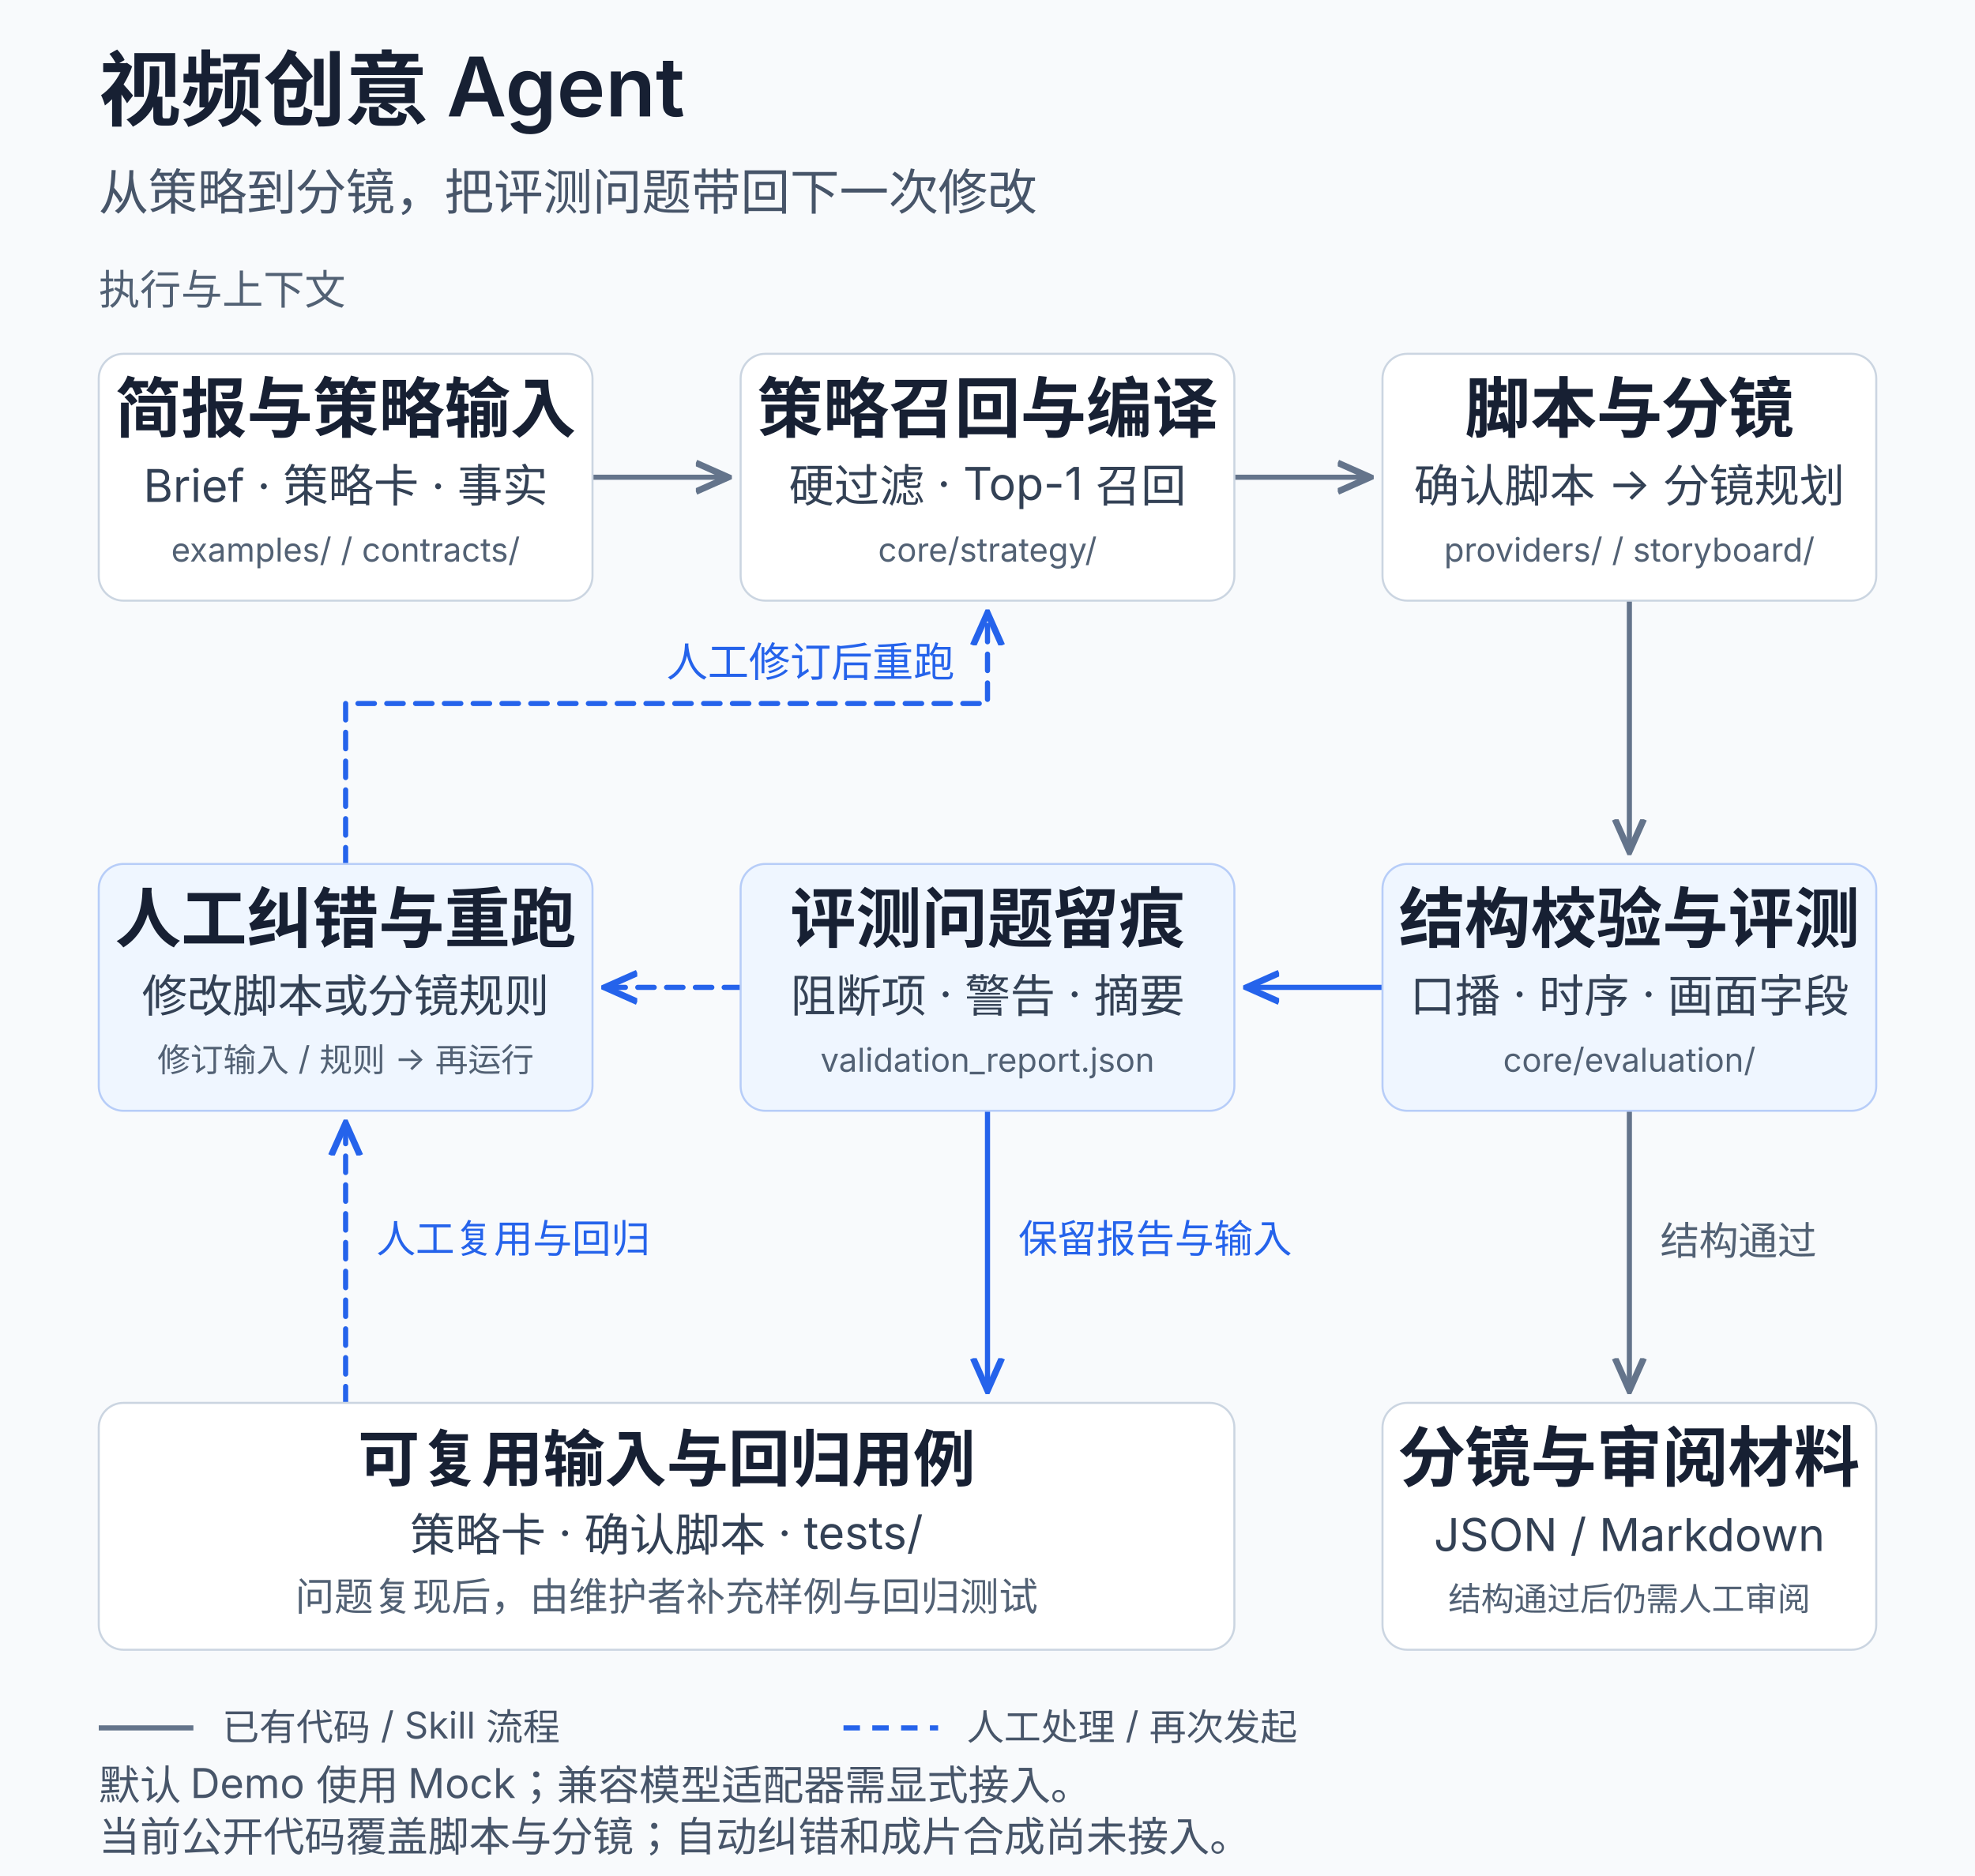
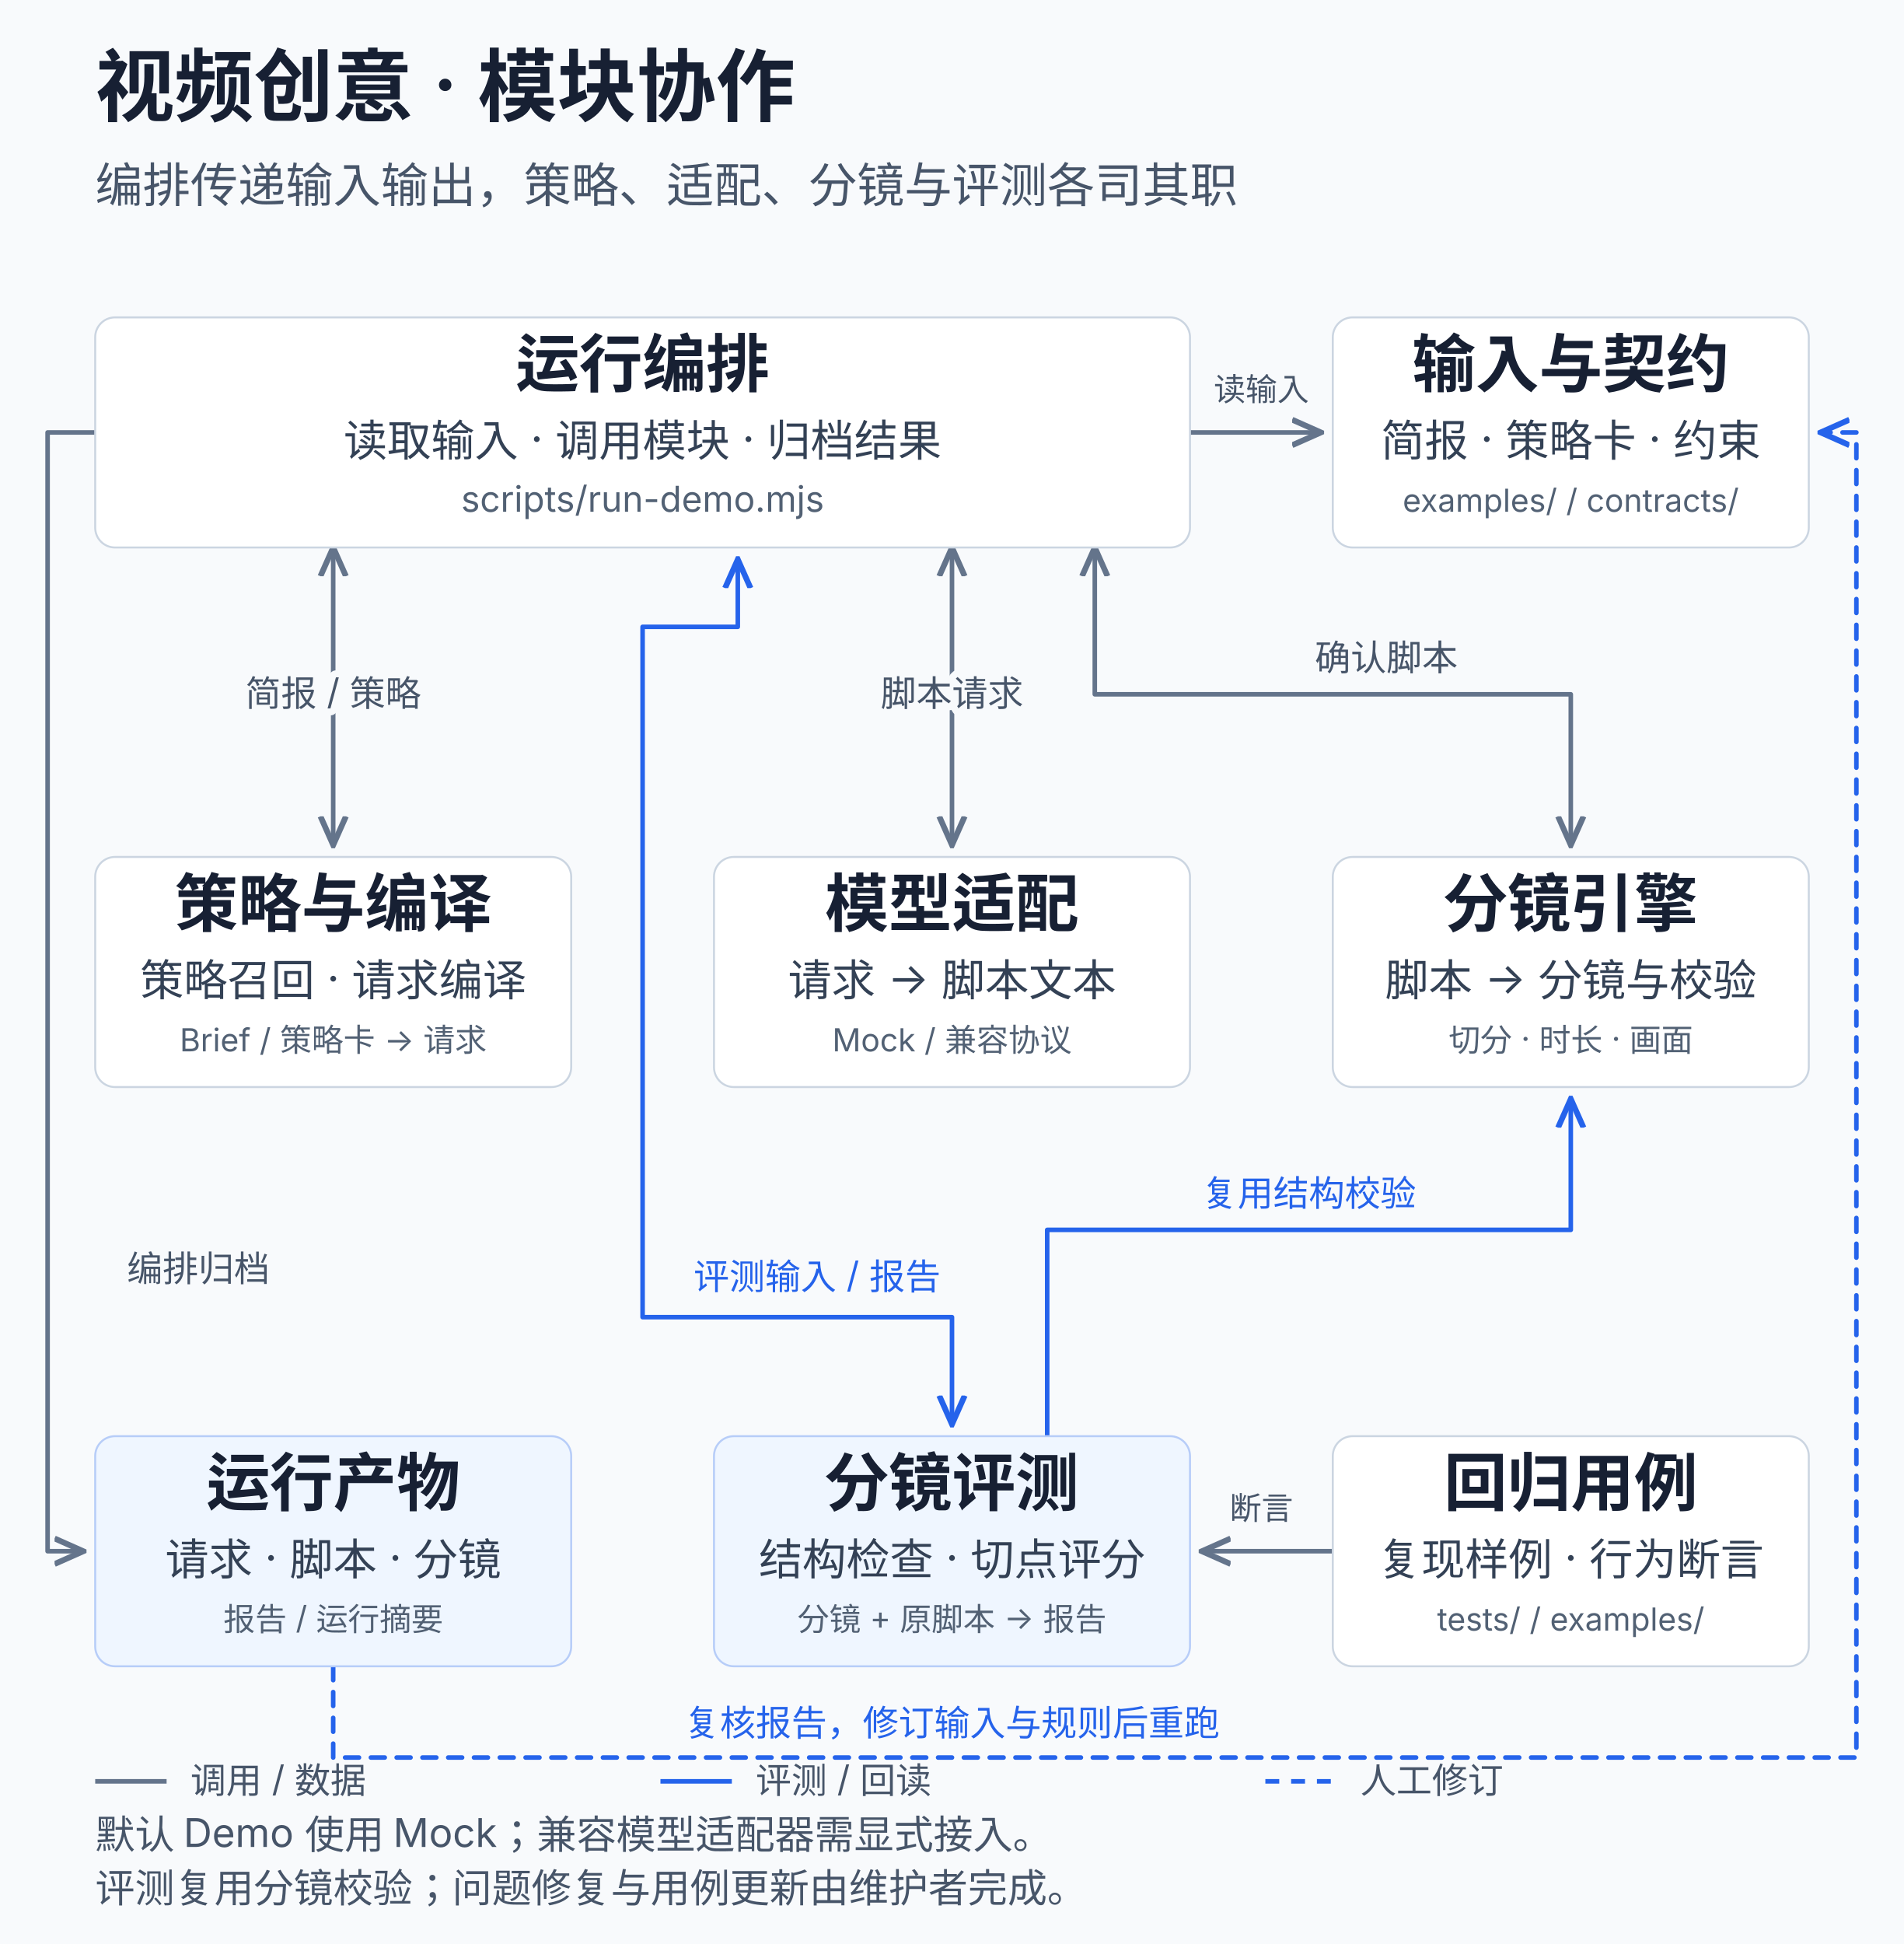
- <svg xmlns="http://www.w3.org/2000/svg" width="960" height="912" viewBox="0 0 960 912" role="img" aria-labelledby="title desc" lang="zh">
+ <svg xmlns="http://www.w3.org/2000/svg" width="960" height="980" viewBox="0 0 960 980" role="img" aria-labelledby="title desc" lang="zh">
  <defs>
-     <marker id="gray" viewBox="0 0 10 10" refX="9" refY="5" markerWidth="7" markerHeight="7" orient="auto">
+     <marker id="gray" viewBox="0 0 10 10" refX="9" refY="5" markerWidth="7" markerHeight="7" orient="auto-start-reverse">
      <path d="M 0 1 L 9 5 L 0 9" fill="none" stroke="#64748b" stroke-width="1.8" />
    </marker>
-     <marker id="blue" viewBox="0 0 10 10" refX="9" refY="5" markerWidth="7" markerHeight="7" orient="auto">
+     <marker id="blue" viewBox="0 0 10 10" refX="9" refY="5" markerWidth="7" markerHeight="7" orient="auto-start-reverse">
      <path d="M 0 1 L 9 5 L 0 9" fill="none" stroke="#2563eb" stroke-width="1.8" />
    </marker>
  </defs>
-   <rect width="960" height="912" fill="#f8fafc" />
+   <rect width="960" height="980" fill="#f8fafc" />
  <g font-family="system-ui, -apple-system, BlinkMacSystemFont, Segoe UI, PingFang SC, Microsoft YaHei, sans-serif">
-     <text x="48" y="58" font-size="40" fill="#172033" text-anchor="start" font-weight="600">视频创意 Agent</text>
-     <text x="48" y="102" font-size="24" fill="#475569" text-anchor="start" font-weight="400">从策略到分镜，把评测问题带回下一次修改</text>
-     <text x="48" y="148" font-size="20" fill="#526174" text-anchor="start" font-weight="400">执行与上下文</text>
-     <path d="M 288 232 H 354" fill="none" stroke="#64748b" stroke-width="2.5" stroke-linejoin="round" stroke-linecap="round" marker-end="url(#gray)" />
-     <path d="M 600 232 H 666" fill="none" stroke="#64748b" stroke-width="2.5" stroke-linejoin="round" stroke-linecap="round" marker-end="url(#gray)" />
-     <path d="M 792 292 V 414" fill="none" stroke="#64748b" stroke-width="2.5" stroke-linejoin="round" stroke-linecap="round" marker-end="url(#gray)" />
-     <path d="M 672 480 H 606" fill="none" stroke="#2563eb" stroke-width="2.5" stroke-linejoin="round" stroke-linecap="round" marker-end="url(#blue)" />
-     <path d="M 360 480 H 294" fill="none" stroke="#2563eb" stroke-width="2.5" stroke-linejoin="round" stroke-linecap="round" marker-end="url(#blue)" stroke-dasharray="8 6" />
-     <path d="M 168 420 V 342 H 480 V 298" fill="none" stroke="#2563eb" stroke-width="2.5" stroke-linejoin="round" stroke-linecap="round" marker-end="url(#blue)" stroke-dasharray="8 6" />
-     <text x="324" y="329" font-size="20" fill="#2563eb" text-anchor="start" font-weight="400">人工修订后重跑</text>
-     <path d="M 792 540 V 676" fill="none" stroke="#64748b" stroke-width="2.5" stroke-linejoin="round" stroke-linecap="round" marker-end="url(#gray)" />
-     <text x="807" y="610" font-size="19" fill="#526174" text-anchor="start" font-weight="400">结构通过</text>
-     <path d="M 480 540 V 676" fill="none" stroke="#2563eb" stroke-width="2.5" stroke-linejoin="round" stroke-linecap="round" marker-end="url(#blue)" />
-     <text x="495" y="609" font-size="19" fill="#2563eb" text-anchor="start" font-weight="400">保留报告与输入</text>
-     <path d="M 168 682 V 546" fill="none" stroke="#2563eb" stroke-width="2.5" stroke-linejoin="round" stroke-linecap="round" marker-end="url(#blue)" stroke-dasharray="8 6" />
-     <text x="183" y="609" font-size="19" fill="#2563eb" text-anchor="start" font-weight="400">人工复用与回归</text>
-     <g>
-       <rect x="48" y="172" width="240" height="120" rx="12" fill="#ffffff" stroke="#cbd5e1" />
-       <text x="168.0" y="210" font-size="32" fill="#172033" text-anchor="middle" font-weight="600">简报与策略输入</text>
-       <text x="168.0" y="244" font-size="22" fill="#334155" text-anchor="middle" font-weight="400">Brief · 策略卡 · 事实</text>
-       <text x="168.0" y="273" font-size="16" fill="#526174" text-anchor="middle" font-weight="400">examples/ / contracts/</text>
+     <text x="48" y="58" font-size="40" fill="#172033" text-anchor="start" font-weight="600">视频创意 · 模块协作</text>
+     <text x="48" y="102" font-size="24" fill="#475569" text-anchor="start" font-weight="400">编排传递输入输出，策略、适配、分镜与评测各司其职</text>
+     <path d="M 600 218 H 666" fill="none" stroke="#f8fafc" stroke-width="8" stroke-linejoin="round" />
+     <path d="M 600 218 H 666" fill="none" stroke="#64748b" stroke-width="2.3" stroke-linejoin="round" stroke-linecap="round" marker-end="url(#gray)" />
+     <path d="M 168 276 V 426" fill="none" stroke="#f8fafc" stroke-width="8" stroke-linejoin="round" />
+     <path d="M 168 276 V 426" fill="none" stroke="#64748b" stroke-width="2.3" stroke-linejoin="round" stroke-linecap="round" marker-end="url(#gray)" marker-start="url(#gray)" />
+     <path d="M 480 276 V 426" fill="none" stroke="#f8fafc" stroke-width="8" stroke-linejoin="round" />
+     <path d="M 480 276 V 426" fill="none" stroke="#64748b" stroke-width="2.3" stroke-linejoin="round" stroke-linecap="round" marker-end="url(#gray)" marker-start="url(#gray)" />
+     <path d="M 552 276 V 350 H 792 V 426" fill="none" stroke="#f8fafc" stroke-width="8" stroke-linejoin="round" />
+     <path d="M 552 276 V 350 H 792 V 426" fill="none" stroke="#64748b" stroke-width="2.3" stroke-linejoin="round" stroke-linecap="round" marker-end="url(#gray)" marker-start="url(#gray)" />
+     <path d="M 372 282 V 316 H 324 V 664 H 480 V 718" fill="none" stroke="#f8fafc" stroke-width="8" stroke-linejoin="round" />
+     <path d="M 372 282 V 316 H 324 V 664 H 480 V 718" fill="none" stroke="#2563eb" stroke-width="2.3" stroke-linejoin="round" stroke-linecap="round" marker-end="url(#blue)" marker-start="url(#blue)" />
+     <path d="M 528 724 V 620 H 792 V 554" fill="none" stroke="#f8fafc" stroke-width="8" stroke-linejoin="round" />
+     <path d="M 528 724 V 620 H 792 V 554" fill="none" stroke="#2563eb" stroke-width="2.3" stroke-linejoin="round" stroke-linecap="round" marker-end="url(#blue)" />
+     <path d="M 672 782 H 606" fill="none" stroke="#f8fafc" stroke-width="8" stroke-linejoin="round" />
+     <path d="M 672 782 H 606" fill="none" stroke="#64748b" stroke-width="2.3" stroke-linejoin="round" stroke-linecap="round" marker-end="url(#gray)" />
+     <path d="M 48 218 H 24 V 782 H 42" fill="none" stroke="#f8fafc" stroke-width="8" stroke-linejoin="round" />
+     <path d="M 48 218 H 24 V 782 H 42" fill="none" stroke="#64748b" stroke-width="2.3" stroke-linejoin="round" stroke-linecap="round" marker-end="url(#gray)" />
+     <path d="M 168 840 V 886 H 936 V 218 H 918" fill="none" stroke="#f8fafc" stroke-width="8" stroke-linejoin="round" />
+     <path d="M 168 840 V 886 H 936 V 218 H 918" fill="none" stroke="#2563eb" stroke-width="2.3" stroke-linejoin="round" stroke-linecap="round" stroke-dasharray="7 6" marker-end="url(#blue)" />
+     <g class="module" data-module="运行编排">
+       <rect x="48" y="160" width="552" height="116" rx="10" fill="#ffffff" stroke="#cbd5e1" />
+       <text x="324.0" y="195" font-size="32" fill="#172033" text-anchor="middle" font-weight="600">运行编排</text>
+       <text x="324.0" y="230" font-size="22" fill="#334155" text-anchor="middle" font-weight="400">读取输入 · 调用模块 · 归档结果</text>
+       <text x="324.0" y="258" font-size="18" fill="#526174" text-anchor="middle" font-weight="400">scripts/run-demo.mjs</text>
    </g>
-     <g>
-       <rect x="360" y="172" width="240" height="120" rx="12" fill="#ffffff" stroke="#cbd5e1" />
-       <text x="480.0" y="210" font-size="32" fill="#172033" text-anchor="middle" font-weight="600">策略召回与编译</text>
-       <text x="480.0" y="244" font-size="22" fill="#334155" text-anchor="middle" font-weight="400">硬过滤 · Top-1 召回</text>
-       <text x="480.0" y="273" font-size="16" fill="#526174" text-anchor="middle" font-weight="400">core/strategy/</text>
+     <g class="module" data-module="输入与契约">
+       <rect x="672" y="160" width="240" height="116" rx="10" fill="#ffffff" stroke="#cbd5e1" />
+       <text x="792.0" y="195" font-size="32" fill="#172033" text-anchor="middle" font-weight="600">输入与契约</text>
+       <text x="792.0" y="230" font-size="22" fill="#334155" text-anchor="middle" font-weight="400">简报 · 策略卡 · 约束</text>
+       <text x="792.0" y="258" font-size="16" fill="#526174" text-anchor="middle" font-weight="400">examples/ / contracts/</text>
    </g>
-     <g>
-       <rect x="672" y="172" width="240" height="120" rx="12" fill="#ffffff" stroke="#cbd5e1" />
-       <text x="792.0" y="210" font-size="32" fill="#172033" text-anchor="middle" font-weight="600">脚本与分镜</text>
-       <text x="792.0" y="244" font-size="22" fill="#334155" text-anchor="middle" font-weight="400">确认脚本 → 分镜规划</text>
-       <text x="792.0" y="273" font-size="16" fill="#526174" text-anchor="middle" font-weight="400">providers/ / storyboard/</text>
+     <g class="module" data-module="策略与编译">
+       <rect x="48" y="432" width="240" height="116" rx="10" fill="#ffffff" stroke="#cbd5e1" />
+       <text x="168.0" y="467" font-size="32" fill="#172033" text-anchor="middle" font-weight="600">策略与编译</text>
+       <text x="168.0" y="502" font-size="22" fill="#334155" text-anchor="middle" font-weight="400">策略召回 · 请求编译</text>
+       <text x="168.0" y="530" font-size="16" fill="#526174" text-anchor="middle" font-weight="400">Brief / 策略卡 → 请求</text>
    </g>
-     <g>
-       <rect x="672" y="420" width="240" height="120" rx="12" fill="#eff6ff" stroke="#b7cdf8" />
-       <text x="792.0" y="458" font-size="32" fill="#172033" text-anchor="middle" font-weight="600">结构校验与评测</text>
-       <text x="792.0" y="492" font-size="22" fill="#334155" text-anchor="middle" font-weight="400">口播 · 时序 · 画面字段</text>
-       <text x="792.0" y="521" font-size="16" fill="#526174" text-anchor="middle" font-weight="400">core/evaluation/</text>
+     <g class="module" data-module="模型适配">
+       <rect x="360" y="432" width="240" height="116" rx="10" fill="#ffffff" stroke="#cbd5e1" />
+       <text x="480.0" y="467" font-size="32" fill="#172033" text-anchor="middle" font-weight="600">模型适配</text>
+       <text x="480.0" y="502" font-size="22" fill="#334155" text-anchor="middle" font-weight="400">请求 → 脚本文本</text>
+       <text x="480.0" y="530" font-size="16" fill="#526174" text-anchor="middle" font-weight="400">Mock / 兼容协议</text>
    </g>
-     <g>
-       <rect x="360" y="420" width="240" height="120" rx="12" fill="#eff6ff" stroke="#b7cdf8" />
-       <text x="480.0" y="458" font-size="32" fill="#172033" text-anchor="middle" font-weight="600">评测问题留痕</text>
-       <text x="480.0" y="492" font-size="22" fill="#334155" text-anchor="middle" font-weight="400">阻断项 · 警告 · 摘要</text>
-       <text x="480.0" y="521" font-size="16" fill="#526174" text-anchor="middle" font-weight="400">validation_report.json</text>
+     <g class="module" data-module="分镜引擎">
+       <rect x="672" y="432" width="240" height="116" rx="10" fill="#ffffff" stroke="#cbd5e1" />
+       <text x="792.0" y="467" font-size="32" fill="#172033" text-anchor="middle" font-weight="600">分镜引擎</text>
+       <text x="792.0" y="502" font-size="22" fill="#334155" text-anchor="middle" font-weight="400">脚本 → 分镜与校验</text>
+       <text x="792.0" y="530" font-size="16" fill="#526174" text-anchor="middle" font-weight="400">切分 · 时长 · 画面</text>
    </g>
-     <g>
-       <rect x="48" y="420" width="240" height="120" rx="12" fill="#eff6ff" stroke="#b7cdf8" />
-       <text x="168.0" y="458" font-size="32" fill="#172033" text-anchor="middle" font-weight="600">人工纠错与重跑</text>
-       <text x="168.0" y="492" font-size="22" fill="#334155" text-anchor="middle" font-weight="400">修改脚本或分镜规则</text>
-       <text x="168.0" y="521" font-size="16" fill="#526174" text-anchor="middle" font-weight="400">修订输入 / 规则 → 再运行</text>
+     <g class="module" data-module="运行产物">
+       <rect x="48" y="724" width="240" height="116" rx="10" fill="#eff6ff" stroke="#b7cdf8" />
+       <text x="168.0" y="759" font-size="32" fill="#172033" text-anchor="middle" font-weight="600">运行产物</text>
+       <text x="168.0" y="794" font-size="22" fill="#334155" text-anchor="middle" font-weight="400">请求 · 脚本 · 分镜</text>
+       <text x="168.0" y="822" font-size="16" fill="#526174" text-anchor="middle" font-weight="400">报告 / 运行摘要</text>
    </g>
-     <g>
-       <rect x="48" y="682" width="552" height="120" rx="12" fill="#ffffff" stroke="#cbd5e1" />
-       <text x="324.0" y="720" font-size="30" fill="#172033" text-anchor="middle" font-weight="600">可复用输入与回归用例</text>
-       <text x="324.0" y="754" font-size="22" fill="#334155" text-anchor="middle" font-weight="400">策略卡 · 确认脚本 · tests/</text>
-       <text x="324.0" y="783" font-size="19" fill="#526174" text-anchor="middle" font-weight="400">问题复现后，由维护者补充样例与回归测试</text>
+     <g class="module" data-module="分镜评测">
+       <rect x="360" y="724" width="240" height="116" rx="10" fill="#eff6ff" stroke="#b7cdf8" />
+       <text x="480.0" y="759" font-size="32" fill="#172033" text-anchor="middle" font-weight="600">分镜评测</text>
+       <text x="480.0" y="794" font-size="22" fill="#334155" text-anchor="middle" font-weight="400">结构检查 · 切点评分</text>
+       <text x="480.0" y="822" font-size="16" fill="#526174" text-anchor="middle" font-weight="400">分镜 + 原脚本 → 报告</text>
    </g>
-     <g>
-       <rect x="672" y="682" width="240" height="120" rx="12" fill="#ffffff" stroke="#cbd5e1" />
-       <text x="792.0" y="720" font-size="32" fill="#172033" text-anchor="middle" font-weight="600">分镜与审阅材料</text>
-       <text x="792.0" y="754" font-size="22" fill="#334155" text-anchor="middle" font-weight="400">JSON / Markdown</text>
-       <text x="792.0" y="783" font-size="16" fill="#526174" text-anchor="middle" font-weight="400">结构通过后仍需人工审阅</text>
+     <g class="module" data-module="回归用例">
+       <rect x="672" y="724" width="240" height="116" rx="10" fill="#ffffff" stroke="#cbd5e1" />
+       <text x="792.0" y="759" font-size="32" fill="#172033" text-anchor="middle" font-weight="600">回归用例</text>
+       <text x="792.0" y="794" font-size="22" fill="#334155" text-anchor="middle" font-weight="400">复现样例 · 行为断言</text>
+       <text x="792.0" y="822" font-size="16" fill="#526174" text-anchor="middle" font-weight="400">tests/ / examples/</text>
    </g>
-     <line x1="48" y1="840" x2="94" y2="840" stroke="#64748b" stroke-width="2.5" />
-     <text x="108" y="846" font-size="18" fill="#475569" text-anchor="start" font-weight="400">已有代码 / Skill 流程</text>
-     <line x1="410" y1="840" x2="456" y2="840" stroke="#2563eb" stroke-width="2.5" stroke-dasharray="8 6" />
-     <text x="470" y="846" font-size="18" fill="#475569" text-anchor="start" font-weight="400">人工处理 / 再次发起</text>
-     <text x="48" y="875" font-size="20" fill="#475569" text-anchor="start" font-weight="400">默认 Demo 使用 Mock；兼容模型适配器需显式接入。</text>
-     <text x="48" y="900" font-size="20" fill="#475569" text-anchor="start" font-weight="400">当前公开代码覆盖脚本与分镜；自动纠错和成片合成尚未接入。</text>
+     <g class="edge-label">
+       <text x="636" y="202" font-size="16" text-anchor="middle" fill="#475569" stroke="#f8fafc" stroke-width="7" stroke-linejoin="round" paint-order="stroke fill">读输入</text>
+     </g>
+     <g class="edge-label">
+       <text x="168" y="356" font-size="18" text-anchor="middle" fill="#475569" stroke="#f8fafc" stroke-width="7" stroke-linejoin="round" paint-order="stroke fill">简报 / 策略</text>
+     </g>
+     <g class="edge-label">
+       <text x="480" y="356" font-size="18" text-anchor="middle" fill="#475569" stroke="#f8fafc" stroke-width="7" stroke-linejoin="round" paint-order="stroke fill">脚本请求</text>
+     </g>
+     <g class="edge-label">
+       <text x="699" y="338" font-size="18" text-anchor="middle" fill="#475569" stroke="#f8fafc" stroke-width="7" stroke-linejoin="round" paint-order="stroke fill">确认脚本</text>
+     </g>
+     <g class="edge-label">
+       <text x="412" y="650" font-size="18" text-anchor="middle" fill="#2563eb" stroke="#f8fafc" stroke-width="7" stroke-linejoin="round" paint-order="stroke fill">评测输入 / 报告</text>
+     </g>
+     <g class="edge-label">
+       <text x="660" y="608" font-size="18" text-anchor="middle" fill="#2563eb" stroke="#f8fafc" stroke-width="7" stroke-linejoin="round" paint-order="stroke fill">复用结构校验</text>
+     </g>
+     <g class="edge-label">
+       <text x="636" y="766" font-size="16" text-anchor="middle" fill="#475569" stroke="#f8fafc" stroke-width="7" stroke-linejoin="round" paint-order="stroke fill">断言</text>
+     </g>
+     <g class="edge-label">
+       <text x="100" y="646" font-size="18" text-anchor="middle" fill="#475569" stroke="#f8fafc" stroke-width="7" stroke-linejoin="round" paint-order="stroke fill">编排归档</text>
+     </g>
+     <g class="edge-label">
+       <text x="480" y="875" font-size="18" text-anchor="middle" fill="#2563eb" stroke="#f8fafc" stroke-width="7" stroke-linejoin="round" paint-order="stroke fill">复核报告，修订输入与规则后重跑</text>
+     </g>
+     <line x1="48" y1="898" x2="84" y2="898" stroke="#64748b" stroke-width="2.3" />
+     <text x="96" y="904" font-size="18" fill="#475569" text-anchor="start" font-weight="400">调用 / 数据</text>
+     <line x1="333" y1="898" x2="369" y2="898" stroke="#2563eb" stroke-width="2.3" />
+     <text x="381" y="904" font-size="18" fill="#475569" text-anchor="start" font-weight="400">评测 / 回读</text>
+     <line x1="638" y1="898" x2="674" y2="898" stroke="#2563eb" stroke-width="2.3" stroke-dasharray="7 6" />
+     <text x="686" y="904" font-size="18" fill="#475569" text-anchor="start" font-weight="400">人工修订</text>
+     <text x="48" y="932" font-size="20" fill="#475569" text-anchor="start" font-weight="400">默认 Demo 使用 Mock；兼容模型适配器需显式接入。</text>
+     <text x="48" y="959" font-size="20" fill="#475569" text-anchor="start" font-weight="400">评测复用分镜校验；问题修复与用例更新由维护者完成。</text>
  </g>
</svg>
